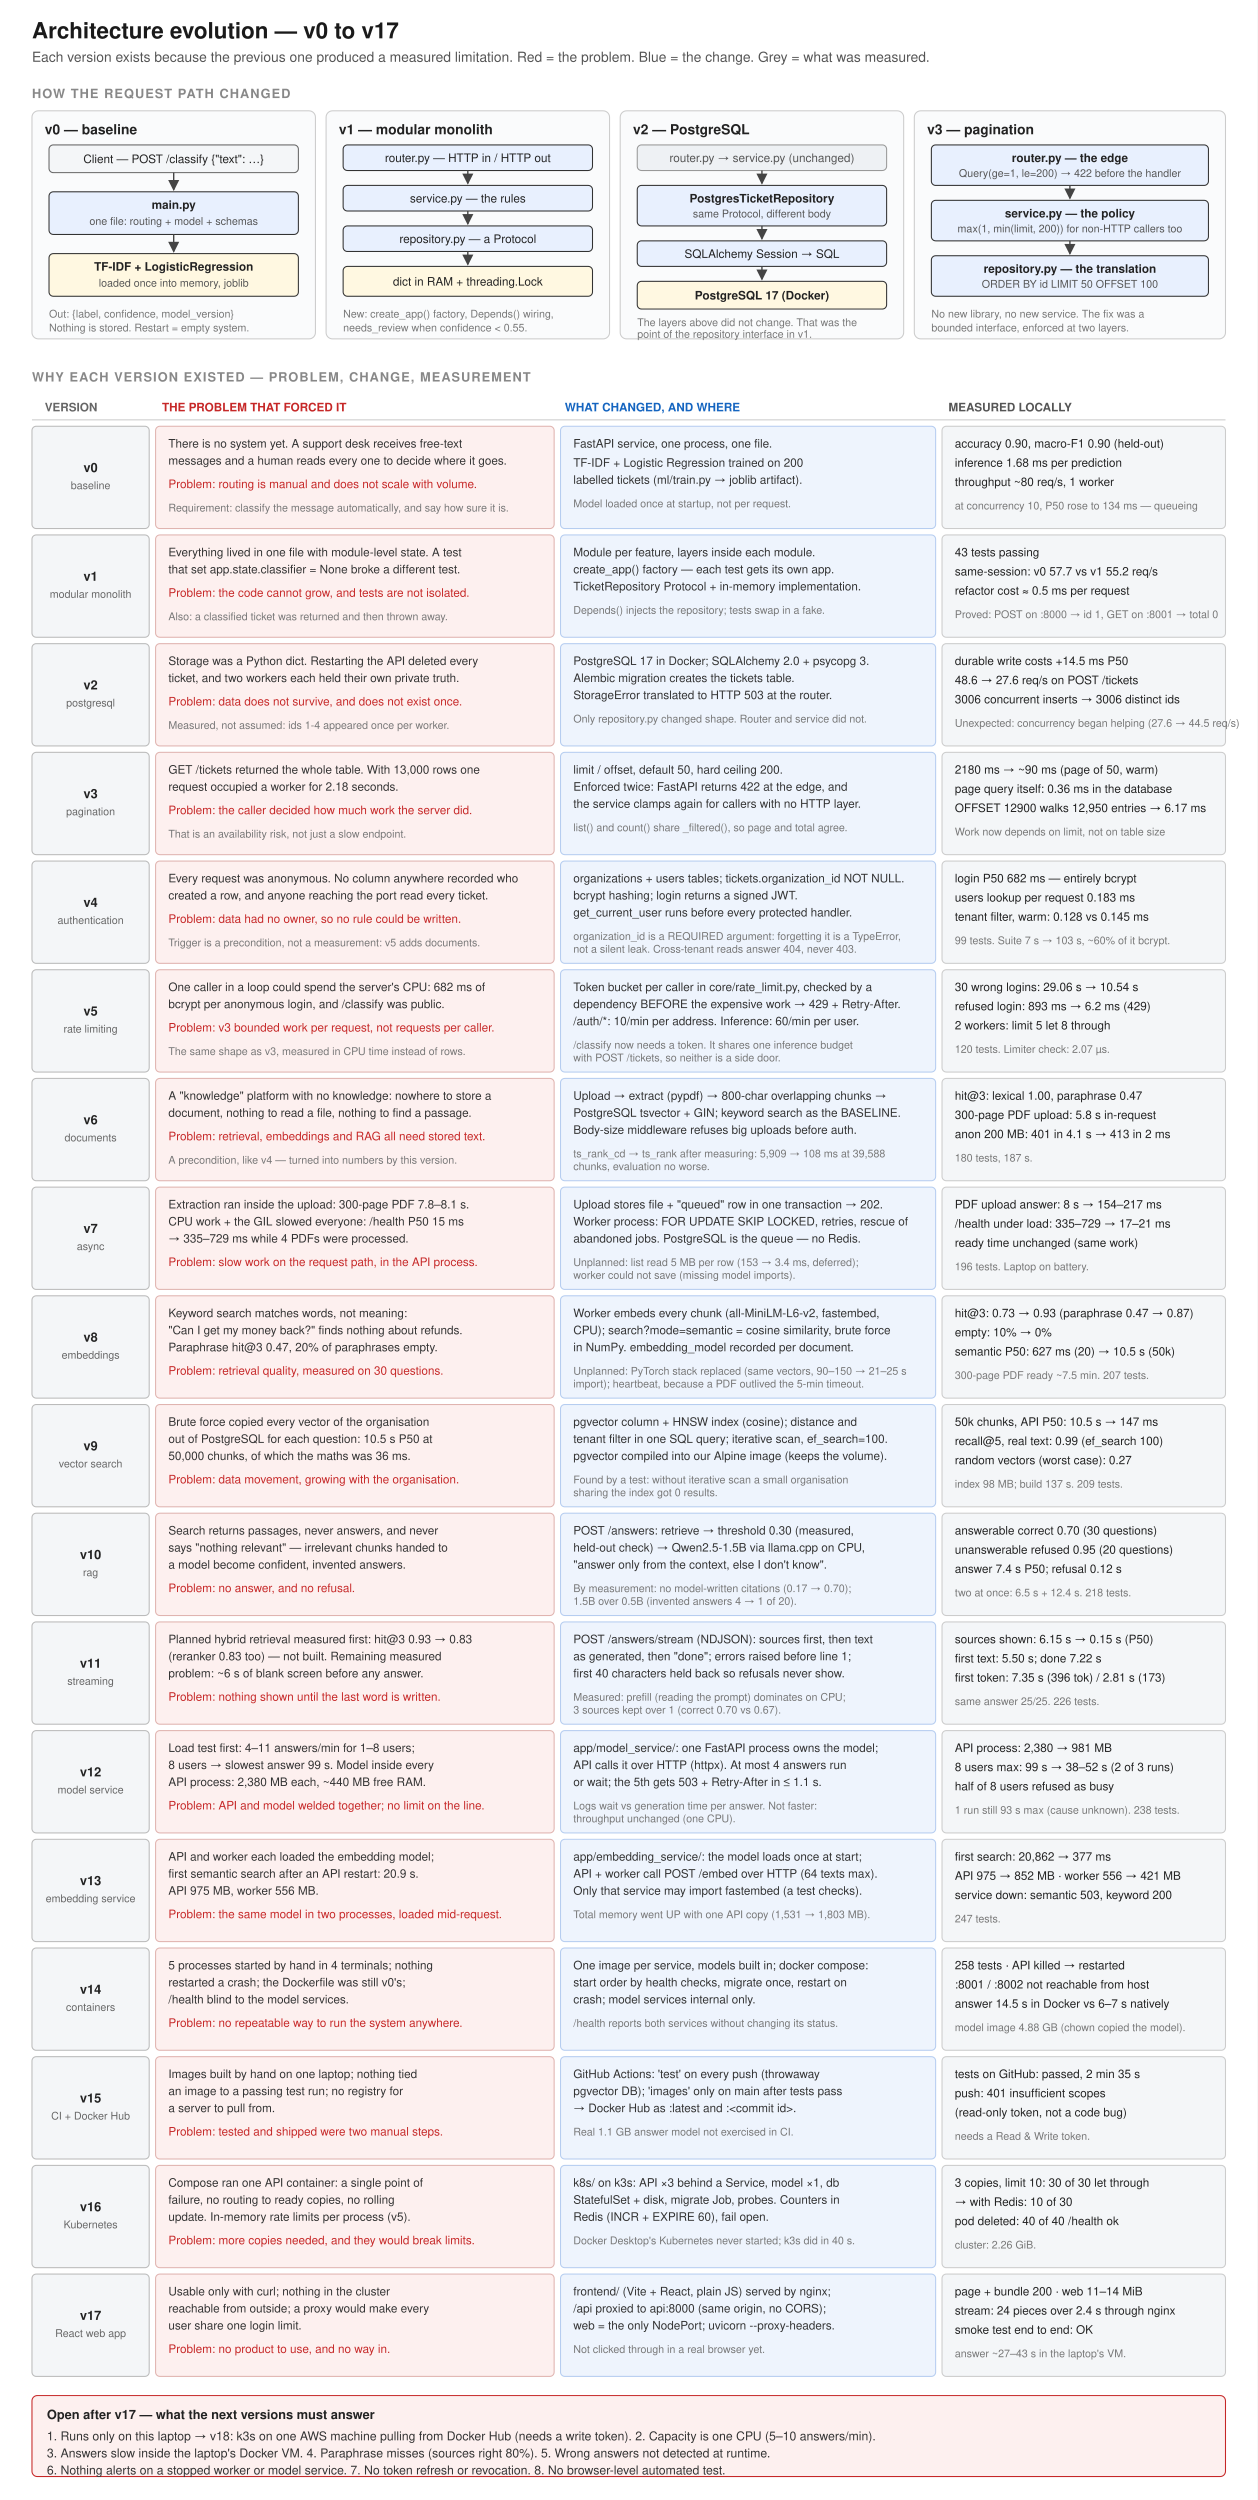
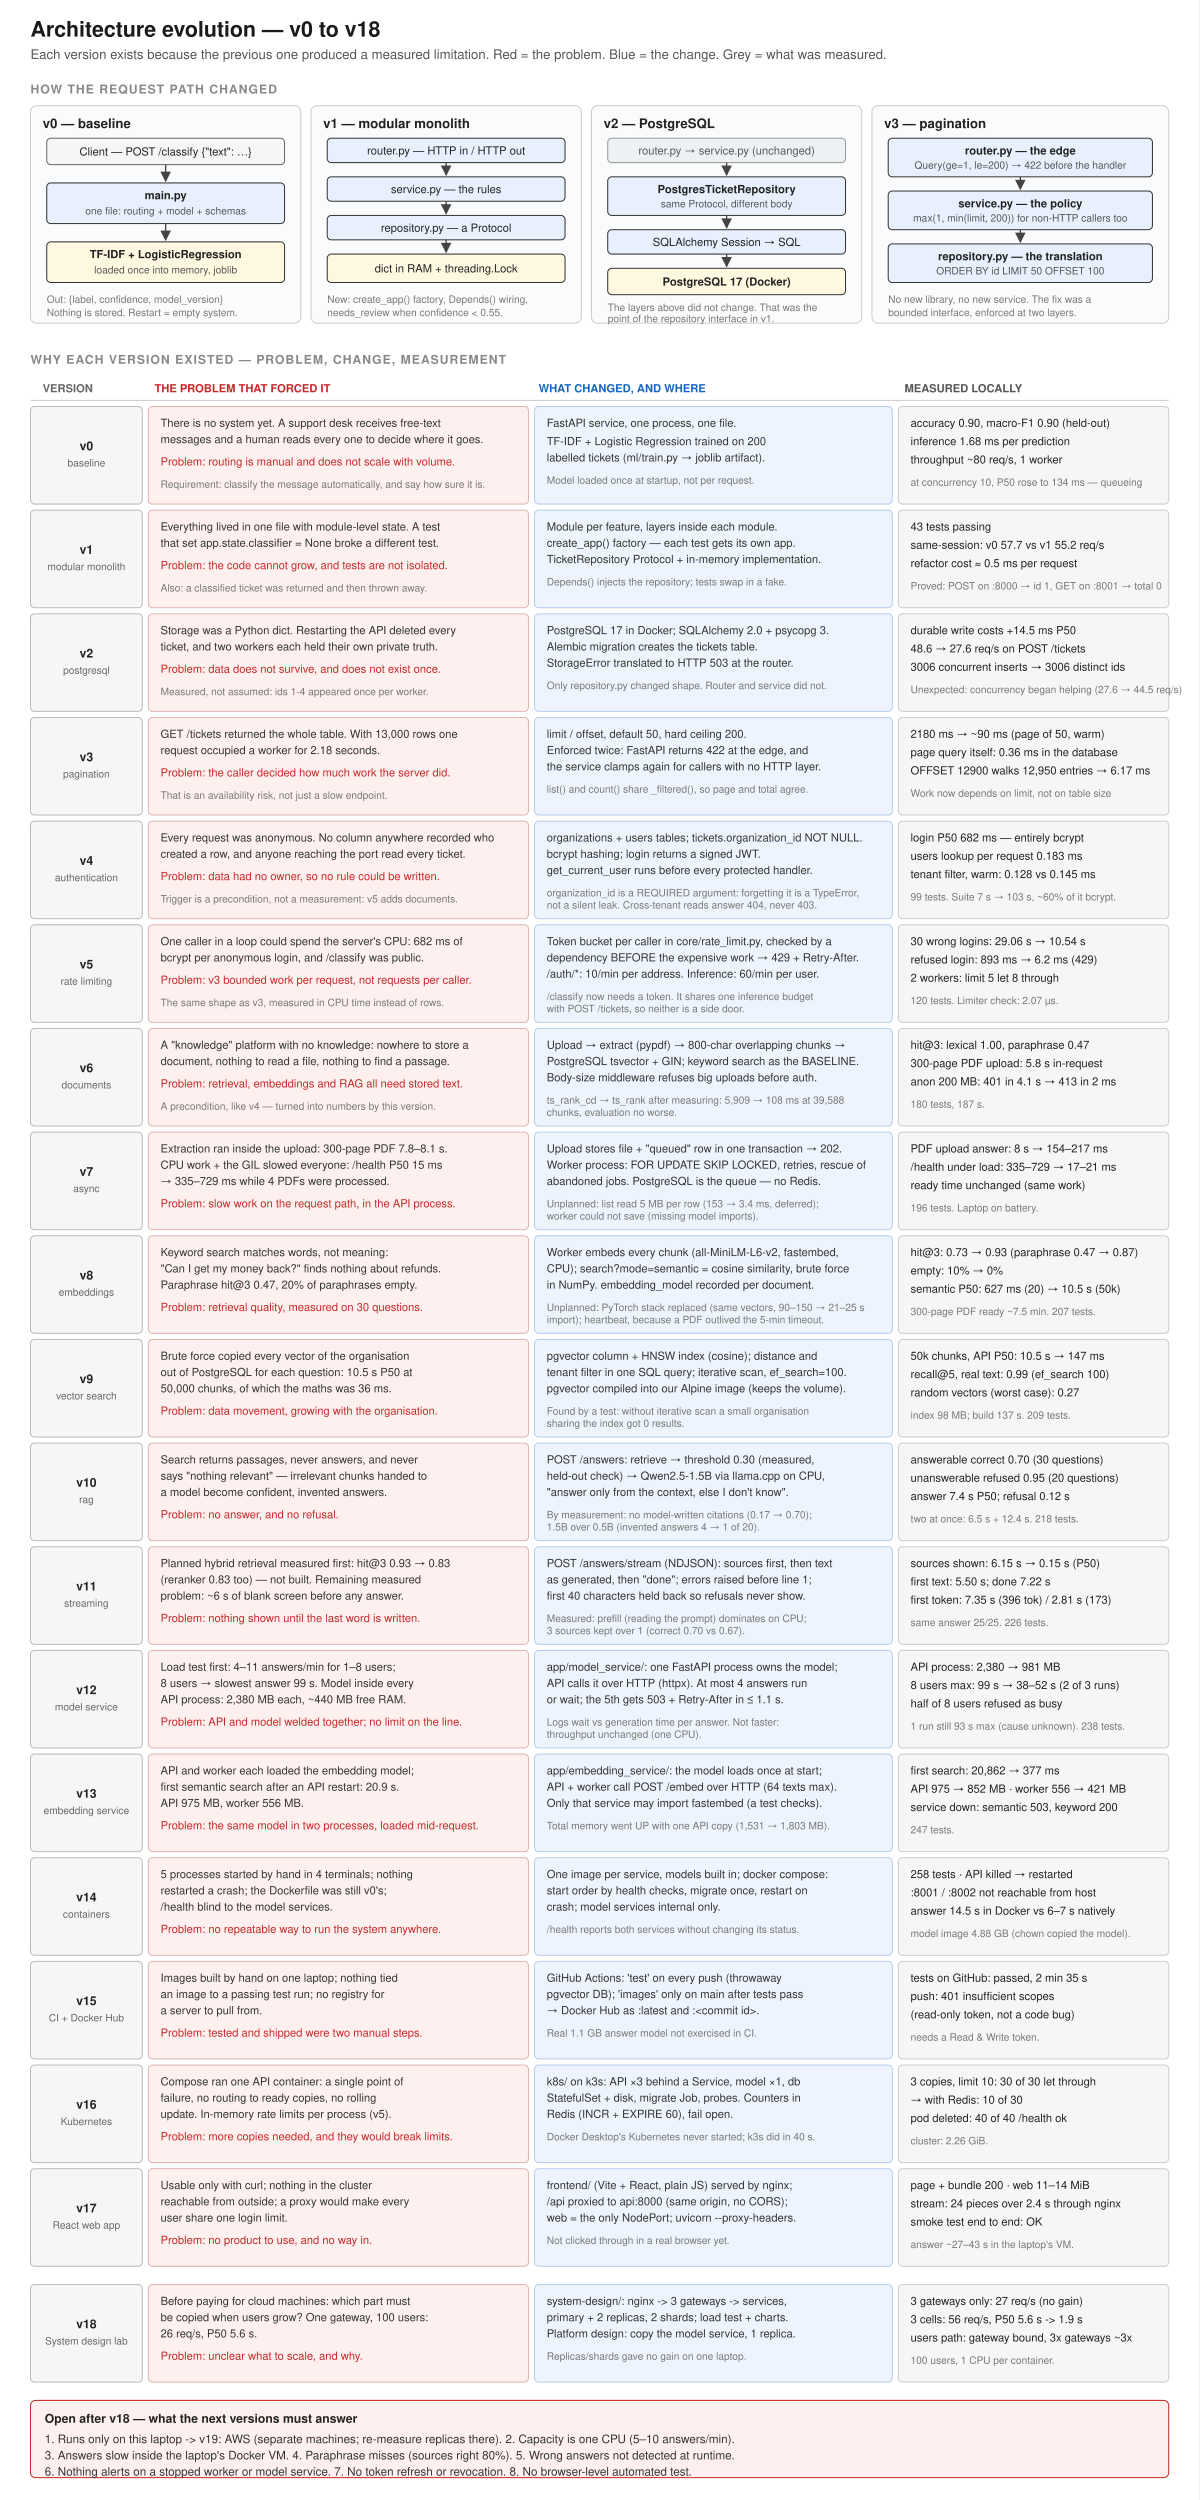
- <svg xmlns="http://www.w3.org/2000/svg" width="1180" height="2346" viewBox="0 0 1180 2346" font-family="Segoe UI, Helvetica, Arial, sans-serif" font-size="13">
+ <svg xmlns="http://www.w3.org/2000/svg" width="1180" height="2460" viewBox="0 0 1180 2460" font-family="Segoe UI, Helvetica, Arial, sans-serif" font-size="13">
  <defs>
    <marker id="a" markerWidth="8" markerHeight="8" refX="7" refY="4" orient="auto" markerUnits="strokeWidth">
      <path d="M0,0 L8,4 L0,8 z" fill="#444" />
    </marker>
  </defs>
-   <rect width="1180" height="2346" fill="#ffffff" />
-   <text x="30" y="36" font-size="21" font-weight="bold" fill="#1a1a1a">Architecture evolution — v0 to v17</text>
+   <rect width="1180" height="2460" fill="#ffffff" />
+   <text x="30" y="36" font-size="21" font-weight="bold" fill="#1a1a1a">Architecture evolution — v0 to v18</text>
  <text x="30" y="58" fill="#555">Each version exists because the previous one produced a measured limitation. Red = the problem. Blue = the change. Grey = what was measured.</text>
  <text x="30" y="92" font-size="12" font-weight="bold" fill="#888" letter-spacing="1">HOW THE REQUEST PATH CHANGED</text>
  <rect x="30" y="104" width="266" height="214" rx="6" fill="#fafbfc" stroke="#ccc" />
  <text x="42" y="126" font-weight="bold" font-size="13" fill="#222">v0 — baseline</text>
  <rect x="46" y="136" width="234" height="26" rx="4" fill="#f4f6f8" stroke="#666" />
  <text x="163" y="153" text-anchor="middle" font-size="11" fill="#222">Client — POST /classify {"text": …}</text>
  <line x1="163" y1="162" x2="163" y2="178" stroke="#444" stroke-width="1.3" marker-end="url(#a)" />
  <rect x="46" y="180" width="234" height="40" rx="4" fill="#e8f0fe" stroke="#333" />
  <text x="163" y="196" text-anchor="middle" font-size="11" font-weight="bold" fill="#222">main.py</text>
  <text x="163" y="211" text-anchor="middle" font-size="10" fill="#555">one file: routing + model + schemas</text>
  <line x1="163" y1="220" x2="163" y2="236" stroke="#444" stroke-width="1.3" marker-end="url(#a)" />
  <rect x="46" y="238" width="234" height="40" rx="4" fill="#fff8e1" stroke="#333" />
  <text x="163" y="254" text-anchor="middle" font-size="11" font-weight="bold" fill="#222">TF-IDF + LogisticRegression</text>
  <text x="163" y="269" text-anchor="middle" font-size="10" fill="#555">loaded once into memory, joblib</text>
  <text x="46" y="298" font-size="10" fill="#777">Out: {label, confidence, model_version}</text>
  <text x="46" y="311" font-size="10" fill="#777">Nothing is stored. Restart = empty system.</text>
  <rect x="306" y="104" width="266" height="214" rx="6" fill="#fafbfc" stroke="#ccc" />
  <text x="318" y="126" font-weight="bold" font-size="13" fill="#222">v1 — modular monolith</text>
  <rect x="322" y="136" width="234" height="24" rx="4" fill="#e8f0fe" stroke="#333" />
  <text x="439" y="152" text-anchor="middle" font-size="11" fill="#222">router.py — HTTP in / HTTP out</text>
  <line x1="439" y1="160" x2="439" y2="172" stroke="#444" stroke-width="1.3" marker-end="url(#a)" />
  <rect x="322" y="174" width="234" height="24" rx="4" fill="#e8f0fe" stroke="#333" />
  <text x="439" y="190" text-anchor="middle" font-size="11" fill="#222">service.py — the rules</text>
  <line x1="439" y1="198" x2="439" y2="210" stroke="#444" stroke-width="1.3" marker-end="url(#a)" />
  <rect x="322" y="212" width="234" height="24" rx="4" fill="#e8f0fe" stroke="#333" />
  <text x="439" y="228" text-anchor="middle" font-size="11" fill="#222">repository.py — a Protocol</text>
  <line x1="439" y1="236" x2="439" y2="248" stroke="#444" stroke-width="1.3" marker-end="url(#a)" />
  <rect x="322" y="250" width="234" height="28" rx="4" fill="#fff8e1" stroke="#333" />
  <text x="439" y="268" text-anchor="middle" font-size="11" fill="#222">dict in RAM + threading.Lock</text>
  <text x="322" y="298" font-size="10" fill="#777">New: create_app() factory, Depends() wiring,</text>
  <text x="322" y="311" font-size="10" fill="#777">needs_review when confidence &lt; 0.55.</text>
  <rect x="582" y="104" width="266" height="214" rx="6" fill="#fafbfc" stroke="#ccc" />
  <text x="594" y="126" font-weight="bold" font-size="13" fill="#222">v2 — PostgreSQL</text>
  <rect x="598" y="136" width="234" height="24" rx="4" fill="#eef1f4" stroke="#999" />
  <text x="715" y="152" text-anchor="middle" font-size="11" fill="#555">router.py → service.py (unchanged)</text>
  <line x1="715" y1="160" x2="715" y2="172" stroke="#444" stroke-width="1.3" marker-end="url(#a)" />
  <rect x="598" y="174" width="234" height="38" rx="4" fill="#e8f0fe" stroke="#333" />
  <text x="715" y="190" text-anchor="middle" font-size="11" font-weight="bold" fill="#222">PostgresTicketRepository</text>
  <text x="715" y="204" text-anchor="middle" font-size="10" fill="#555">same Protocol, different body</text>
  <line x1="715" y1="212" x2="715" y2="224" stroke="#444" stroke-width="1.3" marker-end="url(#a)" />
  <rect x="598" y="226" width="234" height="24" rx="4" fill="#e8f0fe" stroke="#333" />
  <text x="715" y="242" text-anchor="middle" font-size="11" fill="#222">SQLAlchemy Session → SQL</text>
  <line x1="715" y1="250" x2="715" y2="262" stroke="#444" stroke-width="1.3" marker-end="url(#a)" />
  <rect x="598" y="264" width="234" height="26" rx="4" fill="#fff8e1" stroke="#333" />
  <text x="715" y="281" text-anchor="middle" font-size="11" font-weight="bold" fill="#222">PostgreSQL 17 (Docker)</text>
  <text x="598" y="306" font-size="10" fill="#777">The layers above did not change. That was the</text>
  <text x="598" y="317" font-size="10" fill="#777">point of the repository interface in v1.</text>
  <rect x="858" y="104" width="292" height="214" rx="6" fill="#fafbfc" stroke="#ccc" />
  <text x="870" y="126" font-weight="bold" font-size="13" fill="#222">v3 — pagination</text>
  <rect x="874" y="136" width="260" height="38" rx="4" fill="#e8f0fe" stroke="#333" />
  <text x="1004" y="152" text-anchor="middle" font-size="11" font-weight="bold" fill="#222">router.py — the edge</text>
  <text x="1004" y="166" text-anchor="middle" font-size="10" fill="#555">Query(ge=1, le=200) → 422 before the handler</text>
  <line x1="1004" y1="174" x2="1004" y2="186" stroke="#444" stroke-width="1.3" marker-end="url(#a)" />
  <rect x="874" y="188" width="260" height="38" rx="4" fill="#e8f0fe" stroke="#333" />
  <text x="1004" y="204" text-anchor="middle" font-size="11" font-weight="bold" fill="#222">service.py — the policy</text>
  <text x="1004" y="218" text-anchor="middle" font-size="10" fill="#555">max(1, min(limit, 200)) for non-HTTP callers too</text>
  <line x1="1004" y1="226" x2="1004" y2="238" stroke="#444" stroke-width="1.3" marker-end="url(#a)" />
  <rect x="874" y="240" width="260" height="38" rx="4" fill="#e8f0fe" stroke="#333" />
  <text x="1004" y="256" text-anchor="middle" font-size="11" font-weight="bold" fill="#222">repository.py — the translation</text>
  <text x="1004" y="270" text-anchor="middle" font-size="10" fill="#555">ORDER BY id LIMIT 50 OFFSET 100</text>
  <text x="874" y="298" font-size="10" fill="#777">No new library, no new service. The fix was a</text>
  <text x="874" y="311" font-size="10" fill="#777">bounded interface, enforced at two layers.</text>
  <text x="30" y="358" font-size="12" font-weight="bold" fill="#888" letter-spacing="1">WHY EACH VERSION EXISTED — PROBLEM, CHANGE, MEASUREMENT</text>
  <text x="42" y="386" font-size="11" font-weight="bold" fill="#666">VERSION</text>
  <text x="152" y="386" font-size="11" font-weight="bold" fill="#c62828">THE PROBLEM THAT FORCED IT</text>
  <text x="530" y="386" font-size="11" font-weight="bold" fill="#1565c0">WHAT CHANGED, AND WHERE</text>
  <text x="890" y="386" font-size="11" font-weight="bold" fill="#555">MEASURED LOCALLY</text>
  <line x1="30" y1="394" x2="1150" y2="394" stroke="#ccc" />
  <rect x="30" y="400" width="110" height="96" rx="4" fill="#f4f6f8" stroke="#bbb" />
  <text x="85" y="443" text-anchor="middle" font-size="12" font-weight="bold" fill="#222">v0</text>
  <text x="85" y="459" text-anchor="middle" font-size="10" fill="#666">baseline</text>
  <rect x="146" y="400" width="374" height="96" rx="4" fill="#fdf0ef" stroke="#e0b4b0" />
  <text x="158" y="420" font-size="11" fill="#333">There is no system yet. A support desk receives free-text</text>
  <text x="158" y="436" font-size="11" fill="#333">messages and a human reads every one to decide where it goes.</text>
  <text x="158" y="458" font-size="11" fill="#c62828">Problem: routing is manual and does not scale with volume.</text>
  <text x="158" y="480" font-size="10" fill="#777">Requirement: classify the message automatically, and say how sure it is.</text>
  <rect x="526" y="400" width="352" height="96" rx="4" fill="#eef4fd" stroke="#b6cdf0" />
  <text x="538" y="420" font-size="11" fill="#333">FastAPI service, one process, one file.</text>
  <text x="538" y="438" font-size="11" fill="#333">TF-IDF + Logistic Regression trained on 200</text>
  <text x="538" y="454" font-size="11" fill="#333">labelled tickets (ml/train.py → joblib artifact).</text>
  <text x="538" y="476" font-size="10" fill="#777">Model loaded once at startup, not per request.</text>
  <rect x="884" y="400" width="266" height="96" rx="4" fill="#f4f6f8" stroke="#ccc" />
  <text x="896" y="420" font-size="11" fill="#222">accuracy 0.90, macro-F1 0.90 (held-out)</text>
  <text x="896" y="438" font-size="11" fill="#222">inference 1.68 ms per prediction</text>
  <text x="896" y="456" font-size="11" fill="#222">throughput ~80 req/s, 1 worker</text>
  <text x="896" y="478" font-size="10" fill="#777">at concurrency 10, P50 rose to 134 ms — queueing</text>
  <rect x="30" y="502" width="110" height="96" rx="4" fill="#f4f6f8" stroke="#bbb" />
  <text x="85" y="545" text-anchor="middle" font-size="12" font-weight="bold" fill="#222">v1</text>
  <text x="85" y="561" text-anchor="middle" font-size="10" fill="#666">modular monolith</text>
  <rect x="146" y="502" width="374" height="96" rx="4" fill="#fdf0ef" stroke="#e0b4b0" />
  <text x="158" y="522" font-size="11" fill="#333">Everything lived in one file with module-level state. A test</text>
  <text x="158" y="538" font-size="11" fill="#333">that set app.state.classifier = None broke a different test.</text>
  <text x="158" y="560" font-size="11" fill="#c62828">Problem: the code cannot grow, and tests are not isolated.</text>
  <text x="158" y="582" font-size="10" fill="#777">Also: a classified ticket was returned and then thrown away.</text>
  <rect x="526" y="502" width="352" height="96" rx="4" fill="#eef4fd" stroke="#b6cdf0" />
  <text x="538" y="522" font-size="11" fill="#333">Module per feature, layers inside each module.</text>
  <text x="538" y="538" font-size="11" fill="#333">create_app() factory — each test gets its own app.</text>
  <text x="538" y="554" font-size="11" fill="#333">TicketRepository Protocol + in-memory implementation.</text>
  <text x="538" y="576" font-size="10" fill="#777">Depends() injects the repository; tests swap in a fake.</text>
  <rect x="884" y="502" width="266" height="96" rx="4" fill="#f4f6f8" stroke="#ccc" />
  <text x="896" y="522" font-size="11" fill="#222">43 tests passing</text>
  <text x="896" y="540" font-size="11" fill="#222">same-session: v0 57.7 vs v1 55.2 req/s</text>
  <text x="896" y="558" font-size="11" fill="#222">refactor cost ≈ 0.5 ms per request</text>
  <text x="896" y="580" font-size="10" fill="#777">Proved: POST on :8000 → id 1, GET on :8001 → total 0</text>
  <rect x="30" y="604" width="110" height="96" rx="4" fill="#f4f6f8" stroke="#bbb" />
  <text x="85" y="647" text-anchor="middle" font-size="12" font-weight="bold" fill="#222">v2</text>
  <text x="85" y="663" text-anchor="middle" font-size="10" fill="#666">postgresql</text>
  <rect x="146" y="604" width="374" height="96" rx="4" fill="#fdf0ef" stroke="#e0b4b0" />
  <text x="158" y="624" font-size="11" fill="#333">Storage was a Python dict. Restarting the API deleted every</text>
  <text x="158" y="640" font-size="11" fill="#333">ticket, and two workers each held their own private truth.</text>
  <text x="158" y="662" font-size="11" fill="#c62828">Problem: data does not survive, and does not exist once.</text>
  <text x="158" y="684" font-size="10" fill="#777">Measured, not assumed: ids 1-4 appeared once per worker.</text>
  <rect x="526" y="604" width="352" height="96" rx="4" fill="#eef4fd" stroke="#b6cdf0" />
  <text x="538" y="624" font-size="11" fill="#333">PostgreSQL 17 in Docker; SQLAlchemy 2.0 + psycopg 3.</text>
  <text x="538" y="640" font-size="11" fill="#333">Alembic migration creates the tickets table.</text>
  <text x="538" y="656" font-size="11" fill="#333">StorageError translated to HTTP 503 at the router.</text>
  <text x="538" y="678" font-size="10" fill="#777">Only repository.py changed shape. Router and service did not.</text>
  <rect x="884" y="604" width="266" height="96" rx="4" fill="#f4f6f8" stroke="#ccc" />
  <text x="896" y="624" font-size="11" fill="#222">durable write costs +14.5 ms P50</text>
  <text x="896" y="642" font-size="11" fill="#222">48.6 → 27.6 req/s on POST /tickets</text>
  <text x="896" y="660" font-size="11" fill="#222">3006 concurrent inserts → 3006 distinct ids</text>
  <text x="896" y="682" font-size="10" fill="#777">Unexpected: concurrency began helping (27.6 → 44.5 req/s)</text>
  <rect x="30" y="706" width="110" height="96" rx="4" fill="#f4f6f8" stroke="#bbb" />
  <text x="85" y="749" text-anchor="middle" font-size="12" font-weight="bold" fill="#222">v3</text>
  <text x="85" y="765" text-anchor="middle" font-size="10" fill="#666">pagination</text>
  <rect x="146" y="706" width="374" height="96" rx="4" fill="#fdf0ef" stroke="#e0b4b0" />
  <text x="158" y="726" font-size="11" fill="#333">GET /tickets returned the whole table. With 13,000 rows one</text>
  <text x="158" y="742" font-size="11" fill="#333">request occupied a worker for 2.18 seconds.</text>
  <text x="158" y="764" font-size="11" fill="#c62828">Problem: the caller decided how much work the server did.</text>
  <text x="158" y="786" font-size="10" fill="#777">That is an availability risk, not just a slow endpoint.</text>
  <rect x="526" y="706" width="352" height="96" rx="4" fill="#eef4fd" stroke="#b6cdf0" />
  <text x="538" y="726" font-size="11" fill="#333">limit / offset, default 50, hard ceiling 200.</text>
  <text x="538" y="742" font-size="11" fill="#333">Enforced twice: FastAPI returns 422 at the edge, and</text>
  <text x="538" y="758" font-size="11" fill="#333">the service clamps again for callers with no HTTP layer.</text>
  <text x="538" y="780" font-size="10" fill="#777">list() and count() share _filtered(), so page and total agree.</text>
  <rect x="884" y="706" width="266" height="96" rx="4" fill="#f4f6f8" stroke="#ccc" />
  <text x="896" y="726" font-size="11" fill="#222">2180 ms → ~90 ms (page of 50, warm)</text>
  <text x="896" y="744" font-size="11" fill="#222">page query itself: 0.36 ms in the database</text>
  <text x="896" y="762" font-size="11" fill="#222">OFFSET 12900 walks 12,950 entries → 6.17 ms</text>
  <text x="896" y="784" font-size="10" fill="#777">Work now depends on limit, not on table size</text>
  <rect x="30" y="808" width="110" height="96" rx="4" fill="#f4f6f8" stroke="#bbb" />
  <text x="85" y="851" text-anchor="middle" font-size="12" font-weight="bold" fill="#222">v4</text>
  <text x="85" y="867" text-anchor="middle" font-size="10" fill="#666">authentication</text>
  <rect x="146" y="808" width="374" height="96" rx="4" fill="#fdf0ef" stroke="#e0b4b0" />
  <text x="158" y="828" font-size="11" fill="#333">Every request was anonymous. No column anywhere recorded who</text>
  <text x="158" y="844" font-size="11" fill="#333">created a row, and anyone reaching the port read every ticket.</text>
  <text x="158" y="866" font-size="11" fill="#c62828">Problem: data had no owner, so no rule could be written.</text>
  <text x="158" y="888" font-size="10" fill="#777">Trigger is a precondition, not a measurement: v5 adds documents.</text>
  <rect x="526" y="808" width="352" height="96" rx="4" fill="#eef4fd" stroke="#b6cdf0" />
  <text x="538" y="828" font-size="11" fill="#333">organizations + users tables; tickets.organization_id NOT NULL.</text>
  <text x="538" y="844" font-size="11" fill="#333">bcrypt hashing; login returns a signed JWT.</text>
  <text x="538" y="860" font-size="11" fill="#333">get_current_user runs before every protected handler.</text>
  <text x="538" y="882" font-size="10" fill="#777">organization_id is a REQUIRED argument: forgetting it is a TypeError,</text>
  <text x="538" y="894" font-size="10" fill="#777">not a silent leak. Cross-tenant reads answer 404, never 403.</text>
  <rect x="884" y="808" width="266" height="96" rx="4" fill="#f4f6f8" stroke="#ccc" />
  <text x="896" y="828" font-size="11" fill="#222">login P50 682 ms — entirely bcrypt</text>
  <text x="896" y="846" font-size="11" fill="#222">users lookup per request 0.183 ms</text>
  <text x="896" y="864" font-size="11" fill="#222">tenant filter, warm: 0.128 vs 0.145 ms</text>
  <text x="896" y="886" font-size="10" fill="#777">99 tests. Suite 7 s → 103 s, ~60% of it bcrypt.</text>
  <rect x="30" y="910" width="110" height="96" rx="4" fill="#f4f6f8" stroke="#bbb" />
  <text x="85" y="953" text-anchor="middle" font-size="12" font-weight="bold" fill="#222">v5</text>
  <text x="85" y="969" text-anchor="middle" font-size="10" fill="#666">rate limiting</text>
  <rect x="146" y="910" width="374" height="96" rx="4" fill="#fdf0ef" stroke="#e0b4b0" />
  <text x="158" y="930" font-size="11" fill="#333">One caller in a loop could spend the server's CPU: 682 ms of</text>
  <text x="158" y="946" font-size="11" fill="#333">bcrypt per anonymous login, and /classify was public.</text>
  <text x="158" y="968" font-size="11" fill="#c62828">Problem: v3 bounded work per request, not requests per caller.</text>
  <text x="158" y="990" font-size="10" fill="#777">The same shape as v3, measured in CPU time instead of rows.</text>
  <rect x="526" y="910" width="352" height="96" rx="4" fill="#eef4fd" stroke="#b6cdf0" />
  <text x="538" y="930" font-size="11" fill="#333">Token bucket per caller in core/rate_limit.py, checked by a</text>
  <text x="538" y="946" font-size="11" fill="#333">dependency BEFORE the expensive work → 429 + Retry-After.</text>
  <text x="538" y="962" font-size="11" fill="#333">/auth/*: 10/min per address. Inference: 60/min per user.</text>
  <text x="538" y="984" font-size="10" fill="#777">/classify now needs a token. It shares one inference budget</text>
  <text x="538" y="996" font-size="10" fill="#777">with POST /tickets, so neither is a side door.</text>
  <rect x="884" y="910" width="266" height="96" rx="4" fill="#f4f6f8" stroke="#ccc" />
  <text x="896" y="930" font-size="11" fill="#222">30 wrong logins: 29.06 s → 10.54 s</text>
  <text x="896" y="948" font-size="11" fill="#222">refused login: 893 ms → 6.2 ms (429)</text>
  <text x="896" y="966" font-size="11" fill="#222">2 workers: limit 5 let 8 through</text>
  <text x="896" y="988" font-size="10" fill="#777">120 tests. Limiter check: 2.07 µs.</text>
  <rect x="30" y="1012" width="110" height="96" rx="4" fill="#f4f6f8" stroke="#bbb" />
  <text x="85" y="1055" text-anchor="middle" font-size="12" font-weight="bold" fill="#222">v6</text>
  <text x="85" y="1071" text-anchor="middle" font-size="10" fill="#666">documents</text>
  <rect x="146" y="1012" width="374" height="96" rx="4" fill="#fdf0ef" stroke="#e0b4b0" />
  <text x="158" y="1032" font-size="11" fill="#333">A "knowledge" platform with no knowledge: nowhere to store a</text>
  <text x="158" y="1048" font-size="11" fill="#333">document, nothing to read a file, nothing to find a passage.</text>
  <text x="158" y="1070" font-size="11" fill="#c62828">Problem: retrieval, embeddings and RAG all need stored text.</text>
  <text x="158" y="1092" font-size="10" fill="#777">A precondition, like v4 — turned into numbers by this version.</text>
  <rect x="526" y="1012" width="352" height="96" rx="4" fill="#eef4fd" stroke="#b6cdf0" />
  <text x="538" y="1032" font-size="11" fill="#333">Upload → extract (pypdf) → 800-char overlapping chunks →</text>
  <text x="538" y="1048" font-size="11" fill="#333">PostgreSQL tsvector + GIN; keyword search as the BASELINE.</text>
  <text x="538" y="1064" font-size="11" fill="#333">Body-size middleware refuses big uploads before auth.</text>
  <text x="538" y="1086" font-size="10" fill="#777">ts_rank_cd → ts_rank after measuring: 5,909 → 108 ms at 39,588</text>
  <text x="538" y="1098" font-size="10" fill="#777">chunks, evaluation no worse.</text>
  <rect x="884" y="1012" width="266" height="96" rx="4" fill="#f4f6f8" stroke="#ccc" />
  <text x="896" y="1032" font-size="11" fill="#222">hit@3: lexical 1.00, paraphrase 0.47</text>
  <text x="896" y="1050" font-size="11" fill="#222">300-page PDF upload: 5.8 s in-request</text>
  <text x="896" y="1068" font-size="11" fill="#222">anon 200 MB: 401 in 4.1 s → 413 in 2 ms</text>
  <text x="896" y="1090" font-size="10" fill="#777">180 tests, 187 s.</text>
  <rect x="30" y="1114" width="110" height="96" rx="4" fill="#f4f6f8" stroke="#bbb" />
  <text x="85" y="1157" text-anchor="middle" font-size="12" font-weight="bold" fill="#222">v7</text>
  <text x="85" y="1173" text-anchor="middle" font-size="10" fill="#666">async</text>
  <rect x="146" y="1114" width="374" height="96" rx="4" fill="#fdf0ef" stroke="#e0b4b0" />
  <text x="158" y="1134" font-size="11" fill="#333">Extraction ran inside the upload: 300-page PDF 7.8–8.1 s.</text>
  <text x="158" y="1150" font-size="11" fill="#333">CPU work + the GIL slowed everyone: /health P50 15 ms</text>
  <text x="158" y="1166" font-size="11" fill="#333">→ 335–729 ms while 4 PDFs were processed.</text>
  <text x="158" y="1188" font-size="11" fill="#c62828">Problem: slow work on the request path, in the API process.</text>
  <rect x="526" y="1114" width="352" height="96" rx="4" fill="#eef4fd" stroke="#b6cdf0" />
  <text x="538" y="1134" font-size="11" fill="#333">Upload stores file + "queued" row in one transaction → 202.</text>
  <text x="538" y="1150" font-size="11" fill="#333">Worker process: FOR UPDATE SKIP LOCKED, retries, rescue of</text>
  <text x="538" y="1166" font-size="11" fill="#333">abandoned jobs. PostgreSQL is the queue — no Redis.</text>
  <text x="538" y="1188" font-size="10" fill="#777">Unplanned: list read 5 MB per row (153 → 3.4 ms, deferred);</text>
  <text x="538" y="1200" font-size="10" fill="#777">worker could not save (missing model imports).</text>
  <rect x="884" y="1114" width="266" height="96" rx="4" fill="#f4f6f8" stroke="#ccc" />
  <text x="896" y="1134" font-size="11" fill="#222">PDF upload answer: 8 s → 154–217 ms</text>
  <text x="896" y="1152" font-size="11" fill="#222">/health under load: 335–729 → 17–21 ms</text>
  <text x="896" y="1170" font-size="11" fill="#222">ready time unchanged (same work)</text>
  <text x="896" y="1192" font-size="10" fill="#777">196 tests. Laptop on battery.</text>
  <rect x="30" y="1216" width="110" height="96" rx="4" fill="#f4f6f8" stroke="#bbb" />
  <text x="85" y="1259" text-anchor="middle" font-size="12" font-weight="bold" fill="#222">v8</text>
  <text x="85" y="1275" text-anchor="middle" font-size="10" fill="#666">embeddings</text>
  <rect x="146" y="1216" width="374" height="96" rx="4" fill="#fdf0ef" stroke="#e0b4b0" />
  <text x="158" y="1236" font-size="11" fill="#333">Keyword search matches words, not meaning:</text>
  <text x="158" y="1252" font-size="11" fill="#333">"Can I get my money back?" finds nothing about refunds.</text>
  <text x="158" y="1268" font-size="11" fill="#333">Paraphrase hit@3 0.47, 20% of paraphrases empty.</text>
  <text x="158" y="1290" font-size="11" fill="#c62828">Problem: retrieval quality, measured on 30 questions.</text>
  <rect x="526" y="1216" width="352" height="96" rx="4" fill="#eef4fd" stroke="#b6cdf0" />
  <text x="538" y="1236" font-size="11" fill="#333">Worker embeds every chunk (all-MiniLM-L6-v2, fastembed,</text>
  <text x="538" y="1252" font-size="11" fill="#333">CPU); search?mode=semantic = cosine similarity, brute force</text>
  <text x="538" y="1268" font-size="11" fill="#333">in NumPy. embedding_model recorded per document.</text>
  <text x="538" y="1290" font-size="10" fill="#777">Unplanned: PyTorch stack replaced (same vectors, 90–150 → 21–25 s</text>
  <text x="538" y="1302" font-size="10" fill="#777">import); heartbeat, because a PDF outlived the 5-min timeout.</text>
  <rect x="884" y="1216" width="266" height="96" rx="4" fill="#f4f6f8" stroke="#ccc" />
  <text x="896" y="1236" font-size="11" fill="#222">hit@3: 0.73 → 0.93 (paraphrase 0.47 → 0.87)</text>
  <text x="896" y="1254" font-size="11" fill="#222">empty: 10% → 0%</text>
  <text x="896" y="1272" font-size="11" fill="#222">semantic P50: 627 ms (20) → 10.5 s (50k)</text>
  <text x="896" y="1294" font-size="10" fill="#777">300-page PDF ready ~7.5 min. 207 tests.</text>
  <rect x="30" y="1318" width="110" height="96" rx="4" fill="#f4f6f8" stroke="#bbb" />
  <text x="85" y="1361" text-anchor="middle" font-size="12" font-weight="bold" fill="#222">v9</text>
  <text x="85" y="1377" text-anchor="middle" font-size="10" fill="#666">vector search</text>
  <rect x="146" y="1318" width="374" height="96" rx="4" fill="#fdf0ef" stroke="#e0b4b0" />
  <text x="158" y="1338" font-size="11" fill="#333">Brute force copied every vector of the organisation</text>
  <text x="158" y="1354" font-size="11" fill="#333">out of PostgreSQL for each question: 10.5 s P50 at</text>
  <text x="158" y="1370" font-size="11" fill="#333">50,000 chunks, of which the maths was 36 ms.</text>
  <text x="158" y="1392" font-size="11" fill="#c62828">Problem: data movement, growing with the organisation.</text>
  <rect x="526" y="1318" width="352" height="96" rx="4" fill="#eef4fd" stroke="#b6cdf0" />
  <text x="538" y="1338" font-size="11" fill="#333">pgvector column + HNSW index (cosine); distance and</text>
  <text x="538" y="1354" font-size="11" fill="#333">tenant filter in one SQL query; iterative scan, ef_search=100.</text>
  <text x="538" y="1370" font-size="11" fill="#333">pgvector compiled into our Alpine image (keeps the volume).</text>
  <text x="538" y="1392" font-size="10" fill="#777">Found by a test: without iterative scan a small organisation</text>
  <text x="538" y="1404" font-size="10" fill="#777">sharing the index got 0 results.</text>
  <rect x="884" y="1318" width="266" height="96" rx="4" fill="#f4f6f8" stroke="#ccc" />
  <text x="896" y="1338" font-size="11" fill="#222">50k chunks, API P50: 10.5 s → 147 ms</text>
  <text x="896" y="1356" font-size="11" fill="#222">recall@5, real text: 0.99 (ef_search 100)</text>
  <text x="896" y="1374" font-size="11" fill="#222">random vectors (worst case): 0.27</text>
  <text x="896" y="1396" font-size="10" fill="#777">index 98 MB; build 137 s. 209 tests.</text>
  <rect x="30" y="1420" width="110" height="96" rx="4" fill="#f4f6f8" stroke="#bbb" />
  <text x="85" y="1463" text-anchor="middle" font-size="12" font-weight="bold" fill="#222">v10</text>
  <text x="85" y="1479" text-anchor="middle" font-size="10" fill="#666">rag</text>
  <rect x="146" y="1420" width="374" height="96" rx="4" fill="#fdf0ef" stroke="#e0b4b0" />
  <text x="158" y="1440" font-size="11" fill="#333">Search returns passages, never answers, and never</text>
  <text x="158" y="1456" font-size="11" fill="#333">says "nothing relevant" — irrelevant chunks handed to</text>
  <text x="158" y="1472" font-size="11" fill="#333">a model become confident, invented answers.</text>
  <text x="158" y="1494" font-size="11" fill="#c62828">Problem: no answer, and no refusal.</text>
  <rect x="526" y="1420" width="352" height="96" rx="4" fill="#eef4fd" stroke="#b6cdf0" />
  <text x="538" y="1440" font-size="11" fill="#333">POST /answers: retrieve → threshold 0.30 (measured,</text>
  <text x="538" y="1456" font-size="11" fill="#333">held-out check) → Qwen2.5-1.5B via llama.cpp on CPU,</text>
  <text x="538" y="1472" font-size="11" fill="#333">"answer only from the context, else I don't know".</text>
  <text x="538" y="1494" font-size="10" fill="#777">By measurement: no model-written citations (0.17 → 0.70);</text>
  <text x="538" y="1506" font-size="10" fill="#777">1.5B over 0.5B (invented answers 4 → 1 of 20).</text>
  <rect x="884" y="1420" width="266" height="96" rx="4" fill="#f4f6f8" stroke="#ccc" />
  <text x="896" y="1440" font-size="11" fill="#222">answerable correct 0.70 (30 questions)</text>
  <text x="896" y="1458" font-size="11" fill="#222">unanswerable refused 0.95 (20 questions)</text>
  <text x="896" y="1476" font-size="11" fill="#222">answer 7.4 s P50; refusal 0.12 s</text>
  <text x="896" y="1498" font-size="10" fill="#777">two at once: 6.5 s + 12.4 s. 218 tests.</text>
  <rect x="30" y="1522" width="110" height="96" rx="4" fill="#f4f6f8" stroke="#bbb" />
  <text x="85" y="1565" text-anchor="middle" font-size="12" font-weight="bold" fill="#222">v11</text>
  <text x="85" y="1581" text-anchor="middle" font-size="10" fill="#666">streaming</text>
  <rect x="146" y="1522" width="374" height="96" rx="4" fill="#fdf0ef" stroke="#e0b4b0" />
  <text x="158" y="1542" font-size="11" fill="#333">Planned hybrid retrieval measured first: hit@3 0.93 → 0.83</text>
  <text x="158" y="1558" font-size="11" fill="#333">(reranker 0.83 too) — not built. Remaining measured</text>
  <text x="158" y="1574" font-size="11" fill="#333">problem: ~6 s of blank screen before any answer.</text>
  <text x="158" y="1596" font-size="11" fill="#c62828">Problem: nothing shown until the last word is written.</text>
  <rect x="526" y="1522" width="352" height="96" rx="4" fill="#eef4fd" stroke="#b6cdf0" />
  <text x="538" y="1542" font-size="11" fill="#333">POST /answers/stream (NDJSON): sources first, then text</text>
  <text x="538" y="1558" font-size="11" fill="#333">as generated, then "done"; errors raised before line 1;</text>
  <text x="538" y="1574" font-size="11" fill="#333">first 40 characters held back so refusals never show.</text>
  <text x="538" y="1596" font-size="10" fill="#777">Measured: prefill (reading the prompt) dominates on CPU;</text>
  <text x="538" y="1608" font-size="10" fill="#777">3 sources kept over 1 (correct 0.70 vs 0.67).</text>
  <rect x="884" y="1522" width="266" height="96" rx="4" fill="#f4f6f8" stroke="#ccc" />
  <text x="896" y="1542" font-size="11" fill="#222">sources shown: 6.15 s → 0.15 s (P50)</text>
  <text x="896" y="1560" font-size="11" fill="#222">first text: 5.50 s; done 7.22 s</text>
  <text x="896" y="1578" font-size="11" fill="#222">first token: 7.35 s (396 tok) / 2.81 s (173)</text>
  <text x="896" y="1600" font-size="10" fill="#777">same answer 25/25. 226 tests.</text>
  <rect x="30" y="1624" width="110" height="96" rx="4" fill="#f4f6f8" stroke="#bbb" />
  <text x="85" y="1667" text-anchor="middle" font-size="12" font-weight="bold" fill="#222">v12</text>
  <text x="85" y="1683" text-anchor="middle" font-size="10" fill="#666">model service</text>
  <rect x="146" y="1624" width="374" height="96" rx="4" fill="#fdf0ef" stroke="#e0b4b0" />
  <text x="158" y="1644" font-size="11" fill="#333">Load test first: 4–11 answers/min for 1–8 users;</text>
  <text x="158" y="1660" font-size="11" fill="#333">8 users → slowest answer 99 s. Model inside every</text>
  <text x="158" y="1676" font-size="11" fill="#333">API process: 2,380 MB each, ~440 MB free RAM.</text>
  <text x="158" y="1698" font-size="11" fill="#c62828">Problem: API and model welded together; no limit on the line.</text>
  <rect x="526" y="1624" width="352" height="96" rx="4" fill="#eef4fd" stroke="#b6cdf0" />
  <text x="538" y="1644" font-size="11" fill="#333">app/model_service/: one FastAPI process owns the model;</text>
  <text x="538" y="1660" font-size="11" fill="#333">API calls it over HTTP (httpx). At most 4 answers run</text>
  <text x="538" y="1676" font-size="11" fill="#333">or wait; the 5th gets 503 + Retry-After in ≤ 1.1 s.</text>
  <text x="538" y="1698" font-size="10" fill="#777">Logs wait vs generation time per answer. Not faster:</text>
  <text x="538" y="1710" font-size="10" fill="#777">throughput unchanged (one CPU).</text>
  <rect x="884" y="1624" width="266" height="96" rx="4" fill="#f4f6f8" stroke="#ccc" />
  <text x="896" y="1644" font-size="11" fill="#222">API process: 2,380 → 981 MB</text>
  <text x="896" y="1662" font-size="11" fill="#222">8 users max: 99 s → 38–52 s (2 of 3 runs)</text>
  <text x="896" y="1680" font-size="11" fill="#222">half of 8 users refused as busy</text>
  <text x="896" y="1702" font-size="10" fill="#777">1 run still 93 s max (cause unknown). 238 tests.</text>
  <rect x="30" y="1726" width="110" height="96" rx="4" fill="#f4f6f8" stroke="#bbb" />
  <text x="85" y="1769" text-anchor="middle" font-size="12" font-weight="bold" fill="#222">v13</text>
  <text x="85" y="1785" text-anchor="middle" font-size="10" fill="#666">embedding service</text>
  <rect x="146" y="1726" width="374" height="96" rx="4" fill="#fdf0ef" stroke="#e0b4b0" />
  <text x="158" y="1746" font-size="11" fill="#333">API and worker each loaded the embedding model;</text>
  <text x="158" y="1762" font-size="11" fill="#333">first semantic search after an API restart: 20.9 s.</text>
  <text x="158" y="1778" font-size="11" fill="#333">API 975 MB, worker 556 MB.</text>
  <text x="158" y="1800" font-size="11" fill="#c62828">Problem: the same model in two processes, loaded mid-request.</text>
  <rect x="526" y="1726" width="352" height="96" rx="4" fill="#eef4fd" stroke="#b6cdf0" />
  <text x="538" y="1746" font-size="11" fill="#333">app/embedding_service/: the model loads once at start;</text>
  <text x="538" y="1762" font-size="11" fill="#333">API + worker call POST /embed over HTTP (64 texts max).</text>
  <text x="538" y="1778" font-size="11" fill="#333">Only that service may import fastembed (a test checks).</text>
  <text x="538" y="1800" font-size="10" fill="#777">Total memory went UP with one API copy (1,531 → 1,803 MB).</text>
  <rect x="884" y="1726" width="266" height="96" rx="4" fill="#f4f6f8" stroke="#ccc" />
  <text x="896" y="1746" font-size="11" fill="#222">first search: 20,862 → 377 ms</text>
  <text x="896" y="1764" font-size="11" fill="#222">API 975 → 852 MB · worker 556 → 421 MB</text>
  <text x="896" y="1782" font-size="11" fill="#222">service down: semantic 503, keyword 200</text>
  <text x="896" y="1804" font-size="10" fill="#777">247 tests.</text>
  <rect x="30" y="1828" width="110" height="96" rx="4" fill="#f4f6f8" stroke="#bbb" />
  <text x="85" y="1871" text-anchor="middle" font-size="12" font-weight="bold" fill="#222">v14</text>
  <text x="85" y="1887" text-anchor="middle" font-size="10" fill="#666">containers</text>
  <rect x="146" y="1828" width="374" height="96" rx="4" fill="#fdf0ef" stroke="#e0b4b0" />
  <text x="158" y="1848" font-size="11" fill="#333">5 processes started by hand in 4 terminals; nothing</text>
  <text x="158" y="1864" font-size="11" fill="#333">restarted a crash; the Dockerfile was still v0's;</text>
  <text x="158" y="1880" font-size="11" fill="#333">/health blind to the model services.</text>
  <text x="158" y="1902" font-size="11" fill="#c62828">Problem: no repeatable way to run the system anywhere.</text>
  <rect x="526" y="1828" width="352" height="96" rx="4" fill="#eef4fd" stroke="#b6cdf0" />
  <text x="538" y="1848" font-size="11" fill="#333">One image per service, models built in; docker compose:</text>
  <text x="538" y="1864" font-size="11" fill="#333">start order by health checks, migrate once, restart on</text>
  <text x="538" y="1880" font-size="11" fill="#333">crash; model services internal only.</text>
  <text x="538" y="1902" font-size="10" fill="#777">/health reports both services without changing its status.</text>
  <rect x="884" y="1828" width="266" height="96" rx="4" fill="#f4f6f8" stroke="#ccc" />
  <text x="896" y="1848" font-size="11" fill="#222">258 tests · API killed → restarted</text>
  <text x="896" y="1866" font-size="11" fill="#222">:8001 / :8002 not reachable from host</text>
  <text x="896" y="1884" font-size="11" fill="#222">answer 14.5 s in Docker vs 6–7 s natively</text>
  <text x="896" y="1906" font-size="10" fill="#777">model image 4.88 GB (chown copied the model).</text>
  <rect x="30" y="1930" width="110" height="96" rx="4" fill="#f4f6f8" stroke="#bbb" />
  <text x="85" y="1973" text-anchor="middle" font-size="12" font-weight="bold" fill="#222">v15</text>
  <text x="85" y="1989" text-anchor="middle" font-size="10" fill="#666">CI + Docker Hub</text>
  <rect x="146" y="1930" width="374" height="96" rx="4" fill="#fdf0ef" stroke="#e0b4b0" />
  <text x="158" y="1950" font-size="11" fill="#333">Images built by hand on one laptop; nothing tied</text>
  <text x="158" y="1966" font-size="11" fill="#333">an image to a passing test run; no registry for</text>
  <text x="158" y="1982" font-size="11" fill="#333">a server to pull from.</text>
  <text x="158" y="2004" font-size="11" fill="#c62828">Problem: tested and shipped were two manual steps.</text>
  <rect x="526" y="1930" width="352" height="96" rx="4" fill="#eef4fd" stroke="#b6cdf0" />
  <text x="538" y="1950" font-size="11" fill="#333">GitHub Actions: 'test' on every push (throwaway</text>
  <text x="538" y="1966" font-size="11" fill="#333">pgvector DB); 'images' only on main after tests pass</text>
  <text x="538" y="1982" font-size="11" fill="#333">→ Docker Hub as :latest and :&lt;commit id&gt;.</text>
  <text x="538" y="2004" font-size="10" fill="#777">Real 1.1 GB answer model not exercised in CI.</text>
  <rect x="884" y="1930" width="266" height="96" rx="4" fill="#f4f6f8" stroke="#ccc" />
  <text x="896" y="1950" font-size="11" fill="#222">tests on GitHub: passed, 2 min 35 s</text>
  <text x="896" y="1968" font-size="11" fill="#222">push: 401 insufficient scopes</text>
  <text x="896" y="1986" font-size="11" fill="#222">(read-only token, not a code bug)</text>
  <text x="896" y="2008" font-size="10" fill="#777">needs a Read &amp; Write token.</text>
  <rect x="30" y="2032" width="110" height="96" rx="4" fill="#f4f6f8" stroke="#bbb" />
  <text x="85" y="2075" text-anchor="middle" font-size="12" font-weight="bold" fill="#222">v16</text>
  <text x="85" y="2091" text-anchor="middle" font-size="10" fill="#666">Kubernetes</text>
  <rect x="146" y="2032" width="374" height="96" rx="4" fill="#fdf0ef" stroke="#e0b4b0" />
  <text x="158" y="2052" font-size="11" fill="#333">Compose ran one API container: a single point of</text>
  <text x="158" y="2068" font-size="11" fill="#333">failure, no routing to ready copies, no rolling</text>
  <text x="158" y="2084" font-size="11" fill="#333">update. In-memory rate limits per process (v5).</text>
  <text x="158" y="2106" font-size="11" fill="#c62828">Problem: more copies needed, and they would break limits.</text>
  <rect x="526" y="2032" width="352" height="96" rx="4" fill="#eef4fd" stroke="#b6cdf0" />
  <text x="538" y="2052" font-size="11" fill="#333">k8s/ on k3s: API ×3 behind a Service, model ×1, db</text>
  <text x="538" y="2068" font-size="11" fill="#333">StatefulSet + disk, migrate Job, probes. Counters in</text>
  <text x="538" y="2084" font-size="11" fill="#333">Redis (INCR + EXPIRE 60), fail open.</text>
  <text x="538" y="2106" font-size="10" fill="#777">Docker Desktop's Kubernetes never started; k3s did in 40 s.</text>
  <rect x="884" y="2032" width="266" height="96" rx="4" fill="#f4f6f8" stroke="#ccc" />
  <text x="896" y="2052" font-size="11" fill="#222">3 copies, limit 10: 30 of 30 let through</text>
  <text x="896" y="2070" font-size="11" fill="#222">→ with Redis: 10 of 30</text>
  <text x="896" y="2088" font-size="11" fill="#222">pod deleted: 40 of 40 /health ok</text>
  <text x="896" y="2110" font-size="10" fill="#777">cluster: 2.26 GiB.</text>
  <rect x="30" y="2134" width="110" height="96" rx="4" fill="#f4f6f8" stroke="#bbb" />
  <text x="85" y="2177" text-anchor="middle" font-size="12" font-weight="bold" fill="#222">v17</text>
  <text x="85" y="2193" text-anchor="middle" font-size="10" fill="#666">React web app</text>
  <rect x="146" y="2134" width="374" height="96" rx="4" fill="#fdf0ef" stroke="#e0b4b0" />
  <text x="158" y="2154" font-size="11" fill="#333">Usable only with curl; nothing in the cluster</text>
  <text x="158" y="2170" font-size="11" fill="#333">reachable from outside; a proxy would make every</text>
  <text x="158" y="2186" font-size="11" fill="#333">user share one login limit.</text>
  <text x="158" y="2208" font-size="11" fill="#c62828">Problem: no product to use, and no way in.</text>
  <rect x="526" y="2134" width="352" height="96" rx="4" fill="#eef4fd" stroke="#b6cdf0" />
  <text x="538" y="2154" font-size="11" fill="#333">frontend/ (Vite + React, plain JS) served by nginx;</text>
  <text x="538" y="2170" font-size="11" fill="#333">/api proxied to api:8000 (same origin, no CORS);</text>
  <text x="538" y="2186" font-size="11" fill="#333">web = the only NodePort; uvicorn --proxy-headers.</text>
  <text x="538" y="2208" font-size="10" fill="#777">Not clicked through in a real browser yet.</text>
  <rect x="884" y="2134" width="266" height="96" rx="4" fill="#f4f6f8" stroke="#ccc" />
  <text x="896" y="2154" font-size="11" fill="#222">page + bundle 200 · web 11–14 MiB</text>
  <text x="896" y="2172" font-size="11" fill="#222">stream: 24 pieces over 2.4 s through nginx</text>
  <text x="896" y="2190" font-size="11" fill="#222">smoke test end to end: OK</text>
  <text x="896" y="2212" font-size="10" fill="#777">answer ~27–43 s in the laptop's VM.</text>
-   <rect x="30" y="2248" width="1120" height="76" rx="5" fill="#fdf0ef" stroke="#c62828" />
-   <text x="44" y="2270" font-size="12" font-weight="bold" fill="#222">Open after v17 — what the next versions must answer</text>
-   <text x="44" y="2290" font-size="11.5" fill="#333">1. Runs only on this laptop → v18: k3s on one AWS machine pulling from Docker Hub (needs a write token).   2. Capacity is one CPU (5–10 answers/min).</text>
-   <text x="44" y="2306" font-size="11.5" fill="#333">3. Answers slow inside the laptop's Docker VM.   4. Paraphrase misses (sources right 80%).   5. Wrong answers not detected at runtime.</text>
-   <text x="44" y="2322" font-size="11.5" fill="#333">6. Nothing alerts on a stopped worker or model service.   7. No token refresh or revocation.   8. No browser-level automated test.</text>
+   <rect x="30" y="2248" width="110" height="96" rx="4" fill="#f4f6f8" stroke="#bbb" />
+   <text x="85" y="2291" text-anchor="middle" font-size="12" font-weight="bold" fill="#222">v18</text>
+   <text x="85" y="2307" text-anchor="middle" font-size="10" fill="#666">System design lab</text>
+   <rect x="146" y="2248" width="374" height="96" rx="4" fill="#fdf0ef" stroke="#e0b4b0" />
+   <text x="158" y="2268" font-size="11" fill="#333">Before paying for cloud machines: which part must</text>
+   <text x="158" y="2284" font-size="11" fill="#333">be copied when users grow? One gateway, 100 users:</text>
+   <text x="158" y="2300" font-size="11" fill="#333">26 req/s, P50 5.6 s.</text>
+   <text x="158" y="2322" font-size="11" fill="#c62828">Problem: unclear what to scale, and why.</text>
+   <rect x="526" y="2248" width="352" height="96" rx="4" fill="#eef4fd" stroke="#b6cdf0" />
+   <text x="538" y="2268" font-size="11" fill="#333">system-design/: nginx -&gt; 3 gateways -&gt; services,</text>
+   <text x="538" y="2284" font-size="11" fill="#333">primary + 2 replicas, 2 shards; load test + charts.</text>
+   <text x="538" y="2300" font-size="11" fill="#333">Platform design: copy the model service, 1 replica.</text>
+   <text x="538" y="2322" font-size="10" fill="#777">Replicas/shards gave no gain on one laptop.</text>
+   <rect x="884" y="2248" width="266" height="96" rx="4" fill="#f4f6f8" stroke="#ccc" />
+   <text x="896" y="2268" font-size="11" fill="#222">3 gateways only: 27 req/s (no gain)</text>
+   <text x="896" y="2286" font-size="11" fill="#222">3 cells: 56 req/s, P50 5.6 s -&gt; 1.9 s</text>
+   <text x="896" y="2304" font-size="11" fill="#222">users path: gateway bound, 3x gateways ~3x</text>
+   <text x="896" y="2326" font-size="10" fill="#777">100 users, 1 CPU per container.</text>
+   <rect x="30" y="2362" width="1120" height="76" rx="5" fill="#fdf0ef" stroke="#c62828" />
+   <text x="44" y="2384" font-size="12" font-weight="bold" fill="#222">Open after v18 — what the next versions must answer</text>
+   <text x="44" y="2404" font-size="11.5" fill="#333">1. Runs only on this laptop -&gt; v19: AWS (separate machines; re-measure replicas there).   2. Capacity is one CPU (5–10 answers/min).</text>
+   <text x="44" y="2420" font-size="11.5" fill="#333">3. Answers slow inside the laptop's Docker VM.   4. Paraphrase misses (sources right 80%).   5. Wrong answers not detected at runtime.</text>
+   <text x="44" y="2436" font-size="11.5" fill="#333">6. Nothing alerts on a stopped worker or model service.   7. No token refresh or revocation.   8. No browser-level automated test.</text>
</svg>
